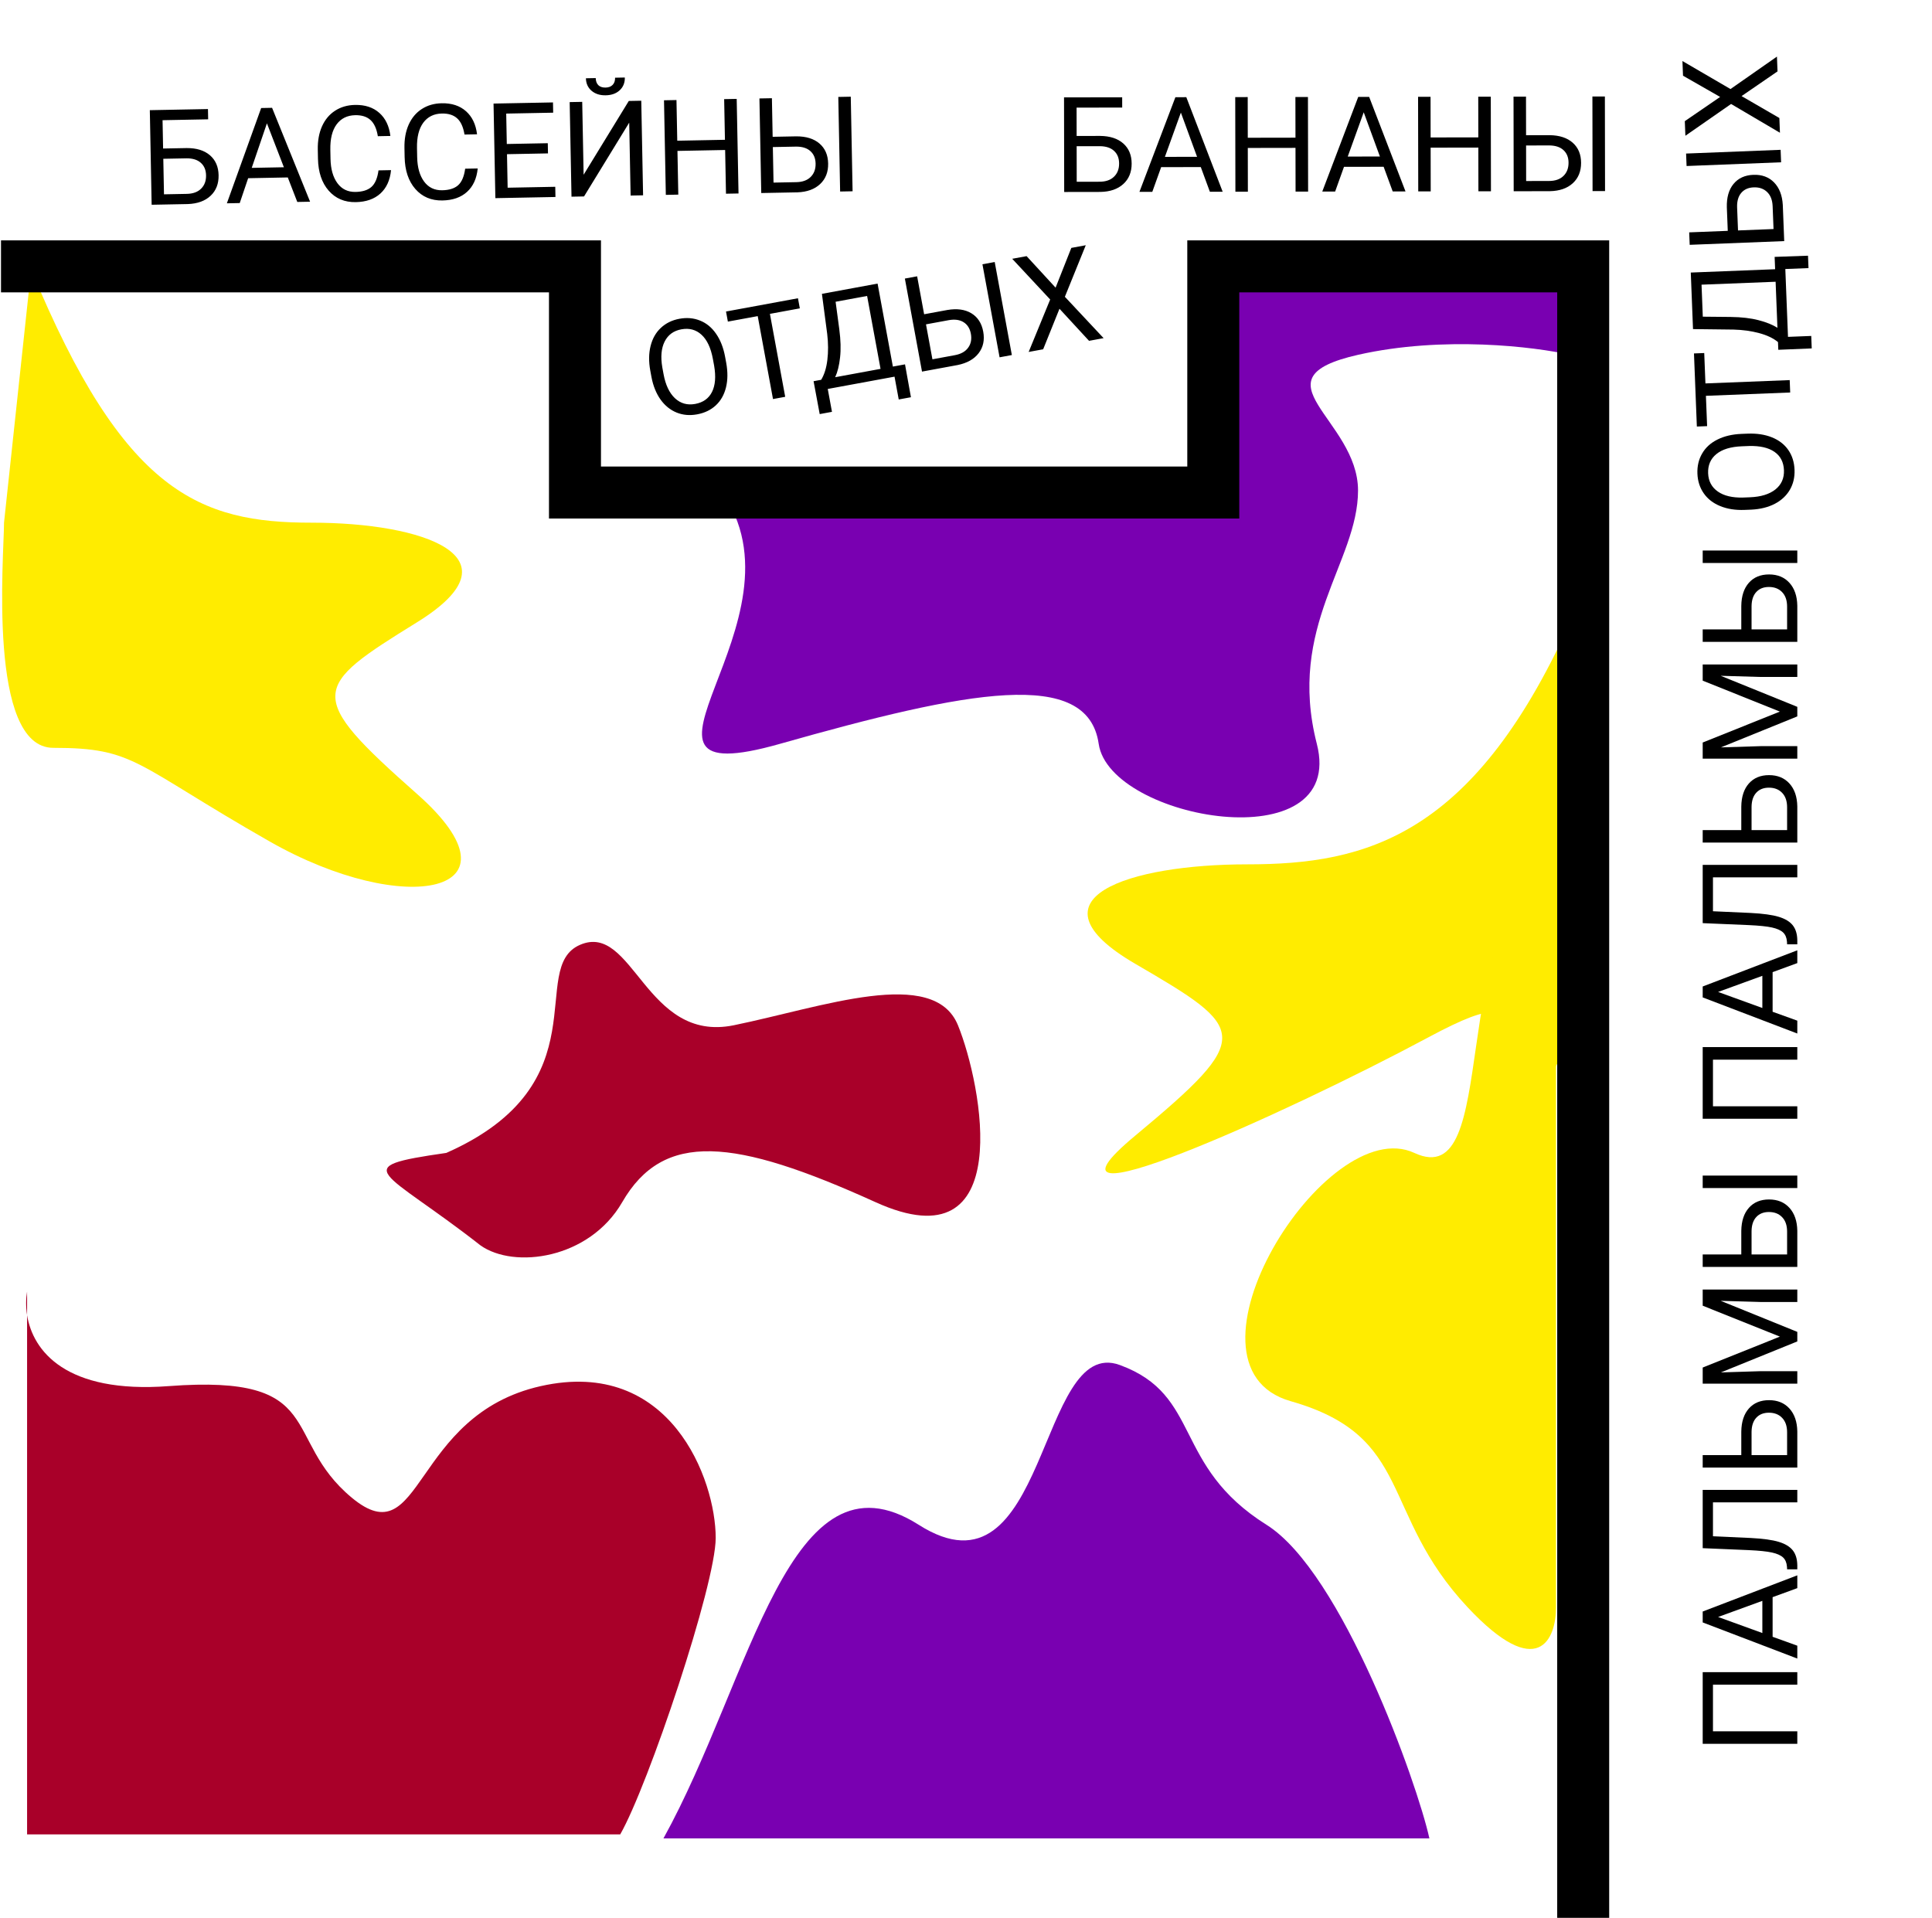
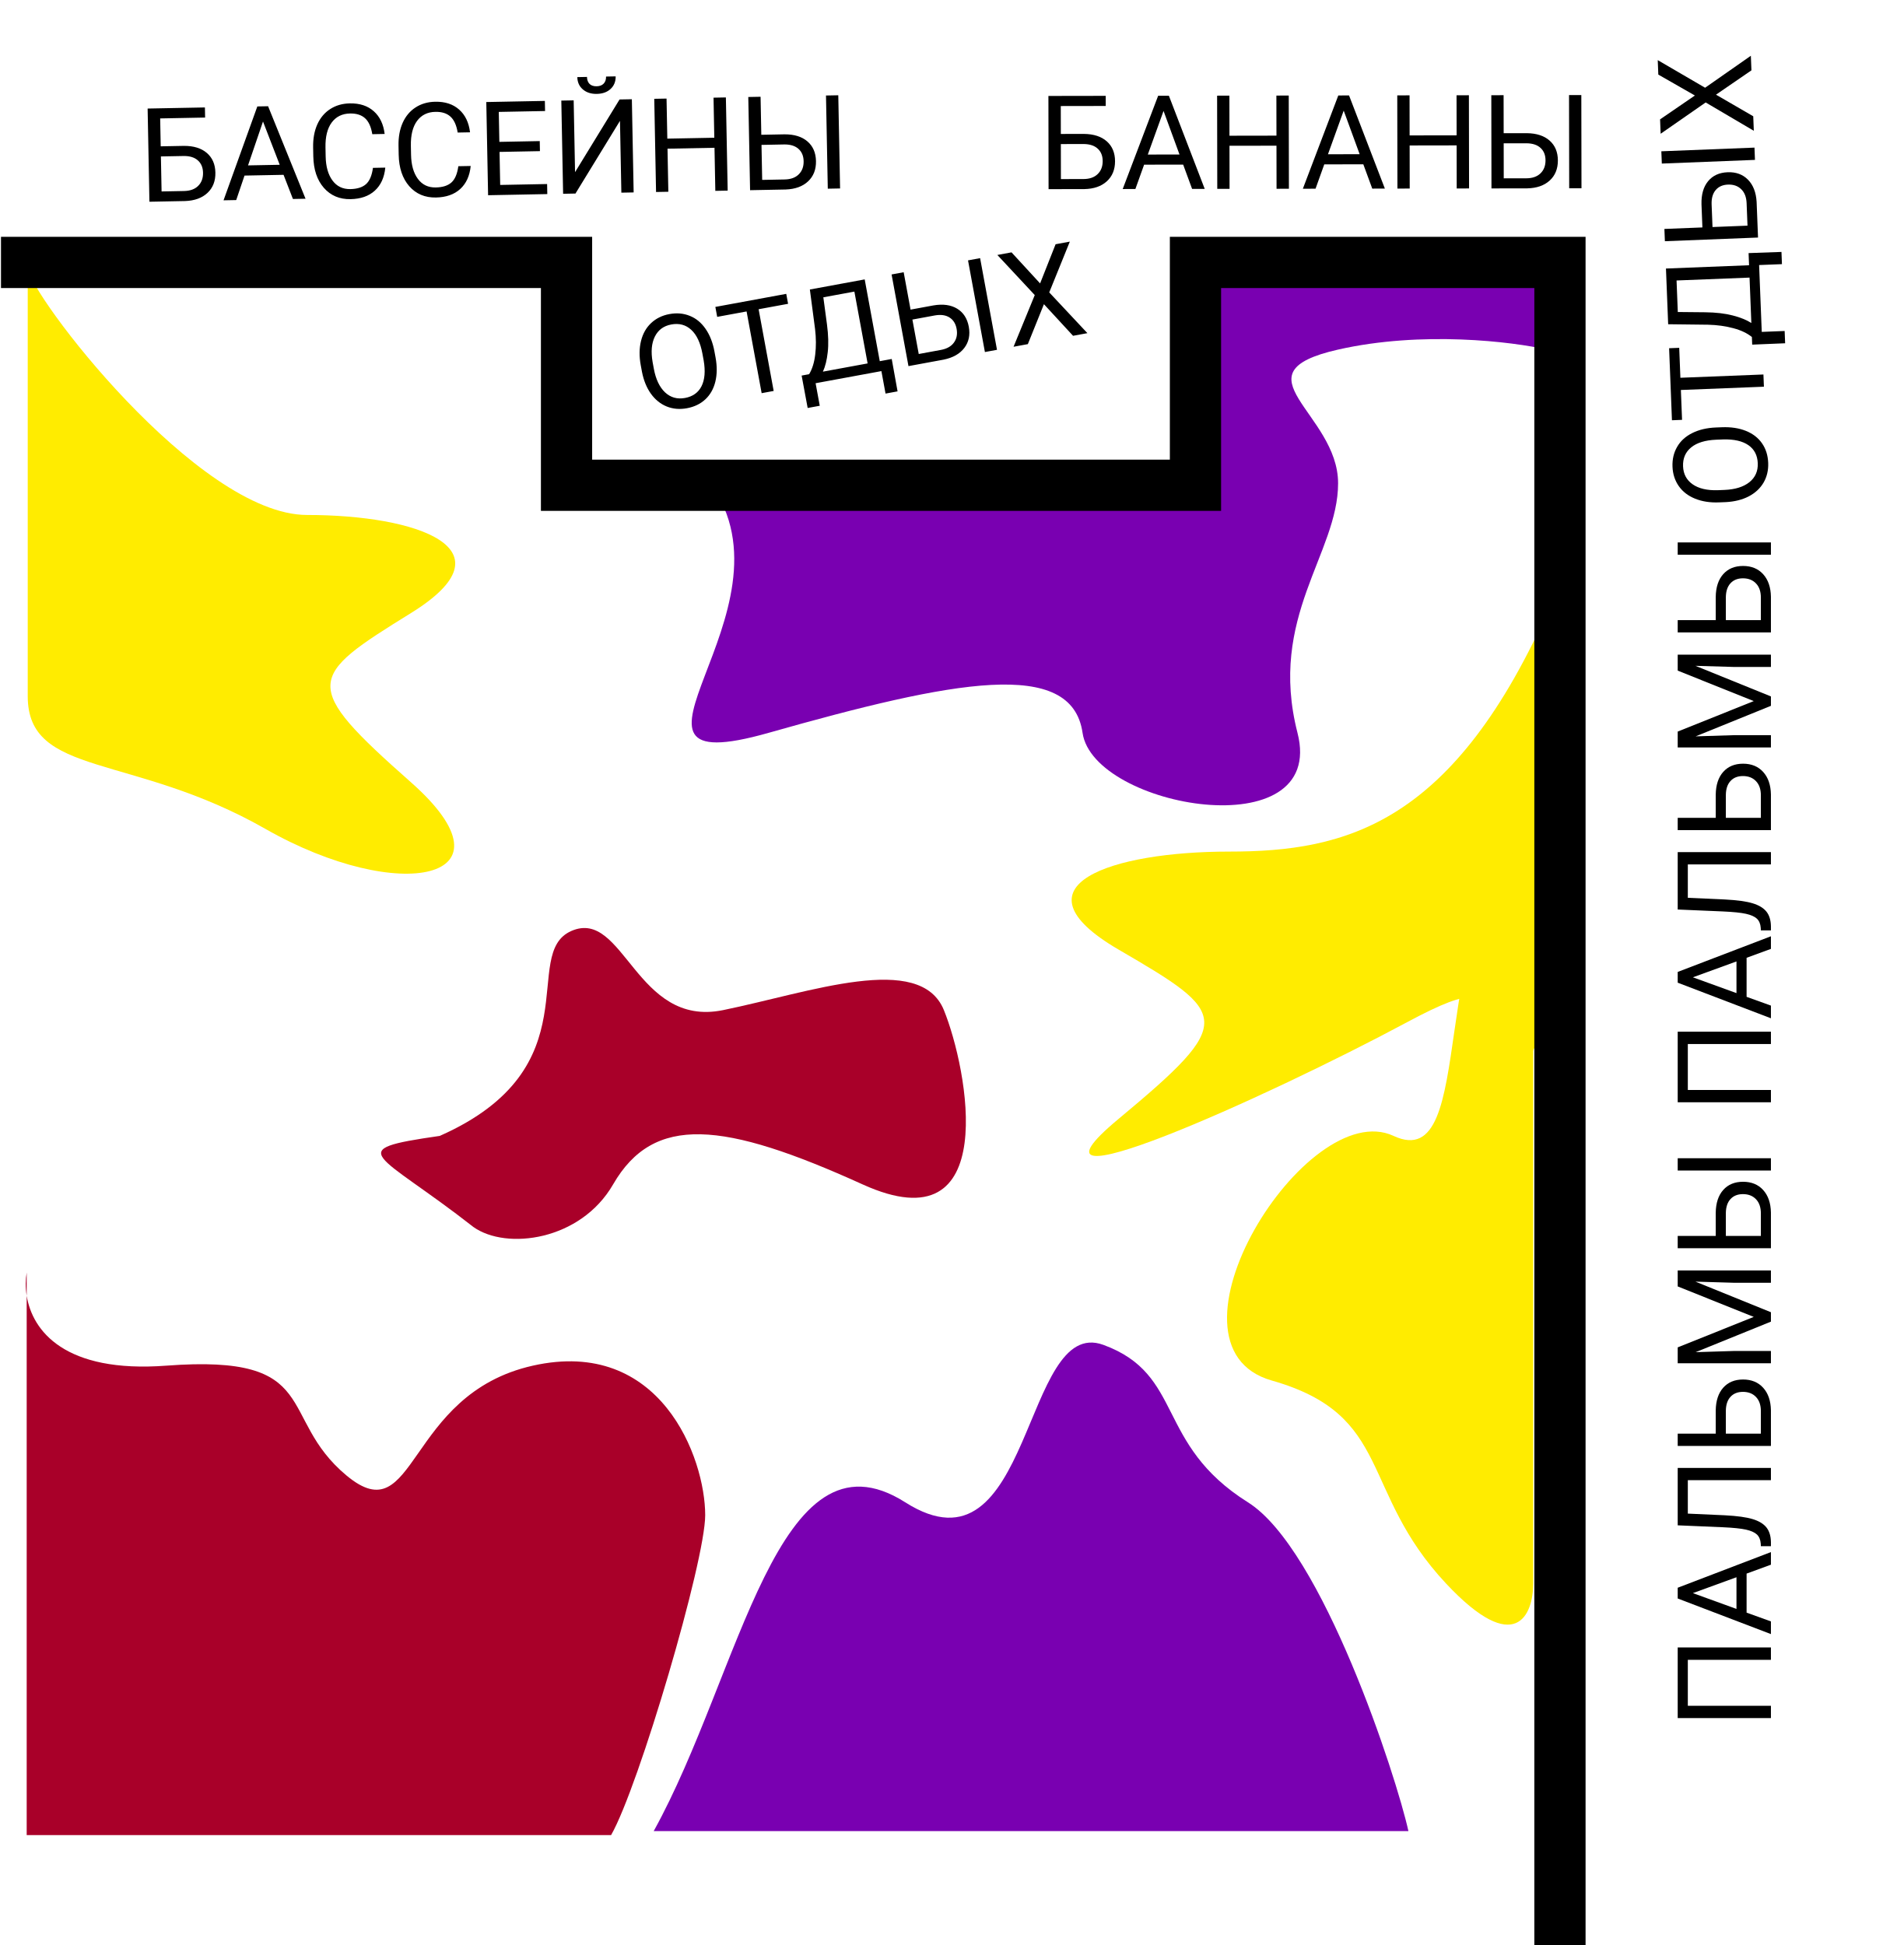
- <svg xmlns="http://www.w3.org/2000/svg" width="961" height="954" viewBox="0 0 961 954" fill="none">
+ <svg xmlns="http://www.w3.org/2000/svg" width="961" height="982" viewBox="0 0 961 982" fill="none">
  <path d="M620.466 429.953C679.426 429.953 734.136 416.458 783.004 305V429.953C783.004 446.446 791.822 541.91 756.977 541.91C713.421 541.91 782.208 477.515 710.5 516C638.792 554.485 505.201 614.383 564.692 564.901C624.184 515.42 620.466 511.921 564.692 479.434C508.919 446.946 561.505 429.953 620.466 429.953Z" fill="#FFEC00" />
-   <path d="M13.472 654.184C12.794 649.941 12.893 645.913 13.472 642.5V654.184C16.302 671.903 32.66 693.373 83.972 689.5C163.472 683.5 139.473 715.5 174.973 745C210.473 774.5 204.473 704 268.973 689.5C333.473 675 356 736 356 765C356 788.2 322.5 888 308.5 912.5H13.472V654.184Z" fill="#A90029" />
-   <path d="M457 758.5C392.5 717.5 374 835 330 914.5H711C705 887.166 667.6 782.099 630 758.5C583 729.001 598 694 557 679C516 664 521.5 799.5 457 758.5Z" fill="#7900B1" />
+   <path d="M13.472 654.184C12.794 649.941 12.893 645.913 13.472 642.5L13.472 654.184C16.302 671.903 32.66 693.373 83.972 689.5C163.472 683.5 139.473 715.5 174.973 745C210.473 774.5 204.473 704 268.973 689.5C333.473 675 356 736 356 765C356 788.2 322.5 902 308.5 926.5H13.472L13.472 654.184Z" fill="#A90029" />
+   <path d="M457 758.5C392.5 717.5 374 845 330 924.5H711C705 897.166 667.6 782.099 630 758.5C583 729.001 598 694 557 679C516 664 521.5 799.5 457 758.5Z" fill="#7900B1" />
  <path d="M703.5 573.5C747.5 594 718 462 774 421V799.5C774 815.167 765.2 837.1 730 799.5C685.999 752.5 703.5 714.5 642 697C580.5 679.5 659.5 553 703.5 573.5Z" fill="#FFEC00" />
  <path d="M388 370C294.5 396.5 405.5 308.5 358.5 244H608V126.5H781V176.5C763.5 172.5 717.9 166.9 675.5 176.5C622.5 188.5 675.5 208.5 675.5 244C675.5 279.5 640 311.5 655 370C670 428.5 552 408 546.5 370C541 332 481.5 343.5 388 370Z" fill="#7900B1" />
  <path d="M288.5 470C262 481.5 300 538.999 222 573.499C172.003 580.704 190.471 581.501 239 619.499C255.667 631.333 293.1 626.4 309.5 598C330 562.5 365 566 435.5 598C506 630 488.5 539.5 476.5 510C464.5 480.5 409 501 365 510C321 519 315 458.5 288.5 470Z" fill="#A90029" />
-   <path d="M155 260C99.5 260 61.5 245.5 15.5 134L2 260C2 276.5 -6.3 372 26.5 372C67.5 372 66.5 380 134 418.5C201.5 457 263.5 444.5 207.5 395C151.5 345.5 155 342 207.5 309.5C260 277 210.5 260 155 260Z" fill="#FFEC00" />
+   <path d="M14 135.153C13.998 135.1 13.998 135.049 14 135L14 135.153C14.351 147.925 99.728 260 155 260C210.5 260 260 277 207.5 309.5C155 342 151.5 345.5 207.5 395C263.5 444.5 201.5 457 134 418.5C66.5 380 14 392.5 14 351.5L14 254L14 135.153Z" fill="#FFEC00" />
  <path d="M103.542 59.354L80.858 59.79L81.129 73.879L92.827 73.654C97.74 73.624 101.598 74.81 104.403 77.213C107.208 79.616 108.651 82.928 108.732 87.151C108.814 91.395 107.49 94.803 104.76 97.377C102.029 99.951 98.263 101.327 93.461 101.506L75.43 101.853L74.523 54.804L103.443 54.248L103.542 59.354ZM81.228 78.984L81.569 96.659L92.91 96.441C95.991 96.382 98.366 95.518 100.037 93.848C101.729 92.177 102.548 89.963 102.495 87.206C102.444 84.556 101.574 82.483 99.886 80.985C98.219 79.487 95.867 78.746 92.828 78.761L81.228 78.984ZM143.148 88.267L123.437 88.646L119.247 101.01L112.849 101.133L129.908 53.739L135.336 53.635L154.242 100.337L147.876 100.46L143.148 88.267ZM125.213 83.504L141.208 83.197L132.77 61.346L125.213 83.504ZM194.507 84.629C194.022 89.616 192.254 93.497 189.204 96.271C186.176 99.023 182.098 100.448 176.971 100.547C171.413 100.654 166.915 98.747 163.478 94.826C160.062 90.905 158.29 85.605 158.161 78.927L158.074 74.403C157.989 70.03 158.691 66.17 160.178 62.823C161.686 59.475 163.856 56.89 166.687 55.069C169.518 53.226 172.818 52.268 176.588 52.195C181.586 52.099 185.62 53.422 188.69 56.165C191.759 58.886 193.589 62.708 194.18 67.632L187.943 67.752C187.332 64.014 186.106 61.322 184.264 59.677C182.444 58.031 179.918 57.239 176.686 57.301C172.723 57.377 169.638 58.902 167.433 61.875C165.249 64.848 164.209 69.038 164.313 74.445L164.401 79.001C164.499 84.107 165.644 88.147 167.835 91.122C170.026 94.097 173.038 95.547 176.873 95.474C180.32 95.407 182.944 94.581 184.745 92.995C186.567 91.386 187.743 88.638 188.271 84.749L194.507 84.629ZM237.613 83.8C237.128 88.787 235.36 92.668 232.31 95.442C229.282 98.194 225.204 99.619 220.077 99.718C214.519 99.825 210.021 97.918 206.584 93.997C203.168 90.076 201.396 84.776 201.267 78.098L201.18 73.574C201.095 69.201 201.797 65.341 203.284 61.994C204.792 58.646 206.962 56.062 209.793 54.24C212.624 52.397 215.924 51.439 219.694 51.367C224.692 51.27 228.726 52.594 231.796 55.336C234.865 58.057 236.695 61.879 237.286 66.803L231.049 66.923C230.438 63.185 229.212 60.493 227.37 58.848C225.55 57.202 223.024 56.41 219.792 56.472C215.829 56.548 212.744 58.073 210.539 61.046C208.355 64.019 207.315 68.209 207.419 73.616L207.507 78.172C207.605 83.278 208.75 87.318 210.941 90.293C213.132 93.268 216.144 94.718 219.979 94.645C223.426 94.578 226.05 93.752 227.851 92.166C229.673 90.558 230.848 87.809 231.377 83.92L237.613 83.8ZM272.574 76.307L252.184 76.699L252.506 93.373L276.192 92.917L276.289 97.99L246.4 98.565L245.492 51.517L275.059 50.949L275.158 56.054L251.795 56.503L252.087 71.626L272.476 71.234L272.574 76.307ZM312.769 50.223L318.973 50.104L319.88 97.152L313.676 97.272L312.977 61.016L290.507 97.717L284.271 97.837L283.364 50.789L289.6 50.669L290.299 86.924L312.769 50.223ZM310.798 38.559C310.849 41.166 309.995 43.284 308.238 44.912C306.502 46.519 304.19 47.35 301.304 47.405C298.417 47.461 296.064 46.709 294.246 45.149C292.427 43.589 291.493 41.517 291.443 38.932L296.322 38.838C296.351 40.346 296.783 41.523 297.618 42.369C298.453 43.193 299.657 43.59 301.229 43.56C302.737 43.531 303.903 43.088 304.727 42.232C305.573 41.375 305.981 40.182 305.951 38.653L310.798 38.559ZM367.348 96.239L361.112 96.359L360.693 74.612L336.975 75.069L337.394 96.815L331.19 96.935L330.283 49.887L336.487 49.767L336.877 69.995L360.595 69.539L360.205 49.311L366.441 49.191L367.348 96.239ZM384.325 68.049L396.022 67.824C400.935 67.794 404.794 68.98 407.599 71.383C410.404 73.786 411.847 77.099 411.928 81.321C412.01 85.565 410.686 88.973 407.955 91.547C405.225 94.121 401.459 95.497 396.656 95.676L378.658 96.022L377.751 48.974L383.955 48.855L384.325 68.049ZM384.423 73.154L384.764 90.829L396.106 90.611C399.187 90.552 401.562 89.688 403.232 88.018C404.924 86.347 405.744 84.133 405.69 81.376C405.639 78.726 404.77 76.653 403.081 75.155C401.415 73.657 399.062 72.916 396.024 72.931L384.423 73.154ZM424.09 95.148L417.886 95.268L416.979 48.219L423.183 48.1L424.09 95.148Z" fill="black" />
  <path d="M894 831.779V838.016H852.05V861.221H894V867.427H846.943V831.779H894ZM881.719 794.482V814.197L894 818.625V825.024L846.943 807.054V801.625L894 783.623V789.99L881.719 794.482ZM876.612 812.322V796.324L854.603 804.34L876.612 812.322ZM846.943 741.123H894V747.328H852.05V764.199L870.698 765.039C876.946 765.363 881.643 766.009 884.789 766.978C887.935 767.927 890.251 769.327 891.738 771.18C893.203 773.033 893.957 775.511 894 778.613V780.65H888.926L888.861 779.357C888.71 777.353 888.064 775.812 886.922 774.735C885.759 773.658 883.916 772.839 881.395 772.279C878.875 771.719 874.996 771.32 869.761 771.083L846.943 770.113V741.123ZM866.141 723.832V712.133C866.205 707.22 867.466 703.385 869.922 700.627C872.378 697.869 875.718 696.49 879.941 696.49C884.186 696.49 887.568 697.88 890.089 700.659C892.61 703.439 893.914 707.231 894 712.036V730.038H846.943V723.832H866.141ZM871.247 723.832H888.926V712.488C888.926 709.407 888.107 707.015 886.47 705.313C884.832 703.59 882.634 702.728 879.876 702.728C877.226 702.728 875.136 703.557 873.607 705.216C872.077 706.854 871.29 709.192 871.247 712.23V723.832ZM846.943 680.266L885.338 664.882L846.943 649.498V641.45H894V647.656H875.675L855.896 647.074L894 662.523V667.274L855.993 682.69L875.675 682.076H894V688.281H846.943V680.266ZM866.141 623.998V612.298C866.205 607.386 867.466 603.551 869.922 600.793C872.378 598.035 875.718 596.656 879.941 596.656C884.186 596.656 887.568 598.046 890.089 600.825C892.61 603.605 893.914 607.397 894 612.201V630.203H846.943V623.998H866.141ZM871.247 623.998H888.926V612.654C888.926 609.573 888.107 607.181 886.47 605.479C884.832 603.755 882.634 602.894 879.876 602.894C877.226 602.894 875.136 603.723 873.607 605.382C872.077 607.02 871.29 609.357 871.247 612.395V623.998ZM894 584.762V590.968H846.943V584.762H894ZM894 520.867L894 527.105H852.05L852.05 550.31H894V556.515H846.943L846.943 520.867H894ZM881.719 483.571V503.285L894 507.713V514.112L846.943 496.143V490.713L894 472.711V479.078L881.719 483.571ZM876.612 501.411V485.413L854.603 493.428L876.612 501.411ZM846.943 430.212H894V436.417H852.05V453.288L870.698 454.128C876.946 454.451 881.643 455.097 884.789 456.067C887.935 457.015 890.251 458.416 891.738 460.269C893.203 462.121 893.957 464.599 894 467.702V469.738H888.926L888.861 468.445C888.71 466.442 888.064 464.901 886.922 463.824C885.759 462.746 883.916 461.928 881.395 461.367C878.875 460.807 874.996 460.409 869.761 460.172L846.943 459.202V430.212ZM866.141 412.921V401.221C866.205 396.309 867.466 392.473 869.922 389.716C872.378 386.958 875.718 385.579 879.941 385.579C884.186 385.579 887.568 386.968 890.089 389.748C892.61 392.527 893.914 396.319 894 401.124V419.126H846.943V412.921H866.141ZM871.247 412.921H888.926V401.577C888.926 398.496 888.107 396.104 886.47 394.402C884.832 392.678 882.634 391.816 879.876 391.816C877.226 391.816 875.136 392.646 873.607 394.305C872.077 395.942 871.29 398.28 871.247 401.318V412.921ZM846.943 369.354L885.338 353.97L846.943 338.586V330.539H894V336.744H875.675L855.896 336.163L894 351.611V356.362L855.993 371.778L875.675 371.164H894V377.37H846.943V369.354ZM866.141 313.087V301.387C866.205 296.474 867.466 292.639 869.922 289.881C872.378 287.123 875.718 285.744 879.941 285.744C884.186 285.744 887.568 287.134 890.089 289.914C892.61 292.693 893.914 296.485 894 301.29V319.292H846.943V313.087H866.141ZM871.247 313.087H888.926V301.742C888.926 298.661 888.107 296.27 886.47 294.568C884.832 292.844 882.634 291.982 879.876 291.982C877.226 291.982 875.136 292.812 873.607 294.471C872.077 296.108 871.29 298.446 871.247 301.484V313.087ZM894 273.851V280.056H846.943V273.851H894Z" fill="black" />
  <path d="M558.196 53.502L535.508 53.54L535.532 67.631L547.231 67.612C552.144 67.668 555.981 68.922 558.744 71.374C561.506 73.826 562.89 77.163 562.898 81.386C562.905 85.631 561.521 89.016 558.746 91.541C555.971 94.067 552.181 95.377 547.376 95.471L529.342 95.501L529.261 48.444L558.187 48.396L558.196 53.502ZM535.541 72.738L535.571 90.416L546.915 90.397C549.996 90.392 552.386 89.57 554.086 87.929C555.807 86.289 556.665 84.09 556.66 81.332C556.655 78.682 555.822 76.593 554.161 75.066C552.52 73.539 550.181 72.757 547.143 72.719L535.541 72.738ZM597.288 83.106L577.574 83.139L573.167 95.428L566.768 95.439L584.657 48.352L590.086 48.343L608.169 95.37L601.802 95.38L597.288 83.106ZM579.439 78.03L595.437 78.003L587.384 56.007L579.439 78.03ZM650.669 95.299L644.431 95.309L644.394 73.558L620.671 73.598L620.709 95.349L614.503 95.359L614.423 48.302L620.628 48.292L620.663 68.524L644.385 68.484L644.35 48.252L650.588 48.242L650.669 95.299ZM688.235 82.955L668.52 82.988L664.113 95.276L657.714 95.287L675.603 48.2L681.032 48.191L699.115 95.218L692.748 95.229L688.235 82.955ZM670.386 77.878L686.384 77.852L678.331 55.856L670.386 77.878ZM741.615 95.147L735.377 95.158L735.34 73.407L711.618 73.447L711.655 95.197L705.45 95.208L705.369 48.151L711.574 48.141L711.609 68.372L735.331 68.333L735.296 48.101L741.534 48.091L741.615 95.147ZM759.084 67.259L770.784 67.24C775.696 67.296 779.534 68.55 782.296 71.002C785.058 73.454 786.443 76.791 786.45 81.014C786.457 85.258 785.073 88.644 782.298 91.169C779.523 93.695 775.733 95.004 770.928 95.099L752.927 95.129L752.846 48.072L759.051 48.062L759.084 67.259ZM759.093 72.366L759.123 90.044L770.467 90.025C773.548 90.02 775.939 89.197 777.638 87.557C779.359 85.917 780.217 83.718 780.212 80.96C780.208 78.309 779.374 76.221 777.713 74.694C776.073 73.167 773.733 72.384 770.695 72.346L759.093 72.366ZM798.367 95.053L792.162 95.063L792.081 48.007L798.287 47.996L798.367 95.053Z" fill="black" />
  <path d="M361.216 180.411C362.051 184.946 362.018 189.049 361.117 192.72C360.213 196.37 358.526 199.343 356.056 201.638C353.587 203.934 350.488 205.425 346.759 206.112C343.114 206.783 339.719 206.489 336.573 205.228C333.423 203.946 330.759 201.797 328.582 198.78C326.422 195.738 324.919 192.039 324.073 187.682L323.458 184.344C322.638 179.895 322.687 175.821 323.605 172.125C324.524 168.428 326.226 165.42 328.712 163.1C331.216 160.754 334.29 159.246 337.935 158.574C341.643 157.891 345.072 158.19 348.222 159.472C351.389 160.729 354.05 162.923 356.204 166.053C358.355 169.162 359.846 172.974 360.677 177.487L361.216 180.411ZM354.595 178.542C353.583 173.054 351.707 169.051 348.964 166.533C346.218 163.993 342.863 163.089 338.901 163.819C335.045 164.529 332.275 166.562 330.593 169.917C328.928 173.247 328.544 177.525 329.441 182.749L330.067 186.15C331.047 191.469 332.931 195.449 335.718 198.09C338.522 200.706 341.884 201.653 345.804 200.931C349.746 200.205 352.533 198.212 354.168 194.954C355.798 191.674 356.151 187.347 355.227 181.975L354.595 178.542ZM397.842 153.387L382.967 156.127L390.568 197.383L384.497 198.502L376.896 157.246L362.053 159.98L361.127 154.959L396.917 148.365L397.842 153.387ZM453.112 197.593L447.041 198.711L444.951 187.364L411.736 193.483L413.832 204.862L407.73 205.986L404.682 189.623L408.465 188.927C410.043 186.314 411.067 183.014 411.537 179.027C412.025 175.016 412.002 170.726 411.467 166.158L408.836 146.169L436.52 141.068L444.127 182.356L450.166 181.244L453.112 197.593ZM415.425 187.644L437.992 183.486L431.311 147.221L415.641 150.107L417.48 163.834C418.184 169.203 418.31 173.869 417.857 177.83C417.425 181.788 416.614 185.059 415.425 187.644ZM459.673 156.324L471.179 154.204C476.022 153.377 480.022 153.922 483.179 155.838C486.336 157.754 488.298 160.788 489.063 164.941C489.832 169.116 489.078 172.694 486.801 175.677C484.525 178.66 481.031 180.629 476.322 181.584L458.618 184.846L450.092 138.568L456.194 137.444L459.673 156.324ZM460.598 161.345L463.801 178.731L474.957 176.676C477.988 176.118 480.191 174.879 481.568 172.96C482.967 171.038 483.416 168.72 482.917 166.008C482.436 163.402 481.242 161.497 479.333 160.293C477.446 159.085 475.004 158.735 472.009 159.243L460.598 161.345ZM503.307 176.613L497.204 177.737L488.678 131.459L494.78 130.335L503.307 176.613ZM525.065 143.093L532.89 123.313L540.073 121.99L529.68 147.632L548.949 168.204L541.702 169.539L526.997 153.582L518.881 173.743L511.666 175.072L522.37 148.979L503.489 128.73L510.641 127.412L525.065 143.093Z" fill="black" />
  <path d="M869.243 215.712C873.85 215.53 877.907 216.146 881.413 217.561C884.897 218.976 887.6 221.068 889.52 223.839C891.441 226.61 892.476 229.889 892.625 233.679C892.771 237.382 891.996 240.701 890.301 243.635C888.584 246.571 886.077 248.902 882.782 250.627C879.464 252.332 875.588 253.294 871.154 253.512L867.764 253.645C863.242 253.824 859.218 253.195 855.689 251.76C852.161 250.326 849.426 248.212 847.483 245.421C845.517 242.609 844.462 239.352 844.316 235.649C844.167 231.881 844.951 228.529 846.668 225.594C848.363 222.638 850.913 220.316 854.318 218.629C857.702 216.943 861.686 216.01 866.272 215.829L869.243 215.712ZM866.451 222C860.875 222.22 856.645 223.508 853.762 225.864C850.858 228.221 849.485 231.413 849.644 235.439C849.799 239.357 851.417 242.387 854.499 244.53C857.558 246.652 861.737 247.641 867.036 247.496L870.491 247.36C875.895 247.147 880.103 245.849 883.114 243.466C886.102 241.062 887.518 237.869 887.361 233.886C887.203 229.882 885.628 226.839 882.635 224.757C879.62 222.677 875.388 221.712 869.938 221.862L866.451 222ZM847.705 175.613L848.301 190.727L890.219 189.074L890.462 195.242L848.544 196.895L849.139 211.976L844.037 212.178L842.603 175.814L847.705 175.613ZM899.325 127.195L899.569 133.363L888.04 133.818L889.371 167.566L900.932 167.11L901.176 173.31L884.546 173.998L884.395 170.155C882.033 168.222 878.912 166.738 875.033 165.705C871.132 164.652 866.883 164.065 862.285 163.944L842.125 163.704L841.015 135.576L882.966 133.921L882.724 127.785L899.325 127.195ZM884.116 163.083L883.211 140.154L846.364 141.607L846.992 157.528L860.84 157.661C866.255 157.728 870.891 158.268 874.748 159.28C878.603 160.271 881.726 161.538 884.116 163.083ZM859.41 114.829L858.949 103.139C858.82 98.228 859.928 94.346 862.274 91.493C864.619 88.64 867.902 87.131 872.122 86.965C876.363 86.797 879.798 88.052 882.426 90.731C885.055 93.408 886.507 97.146 886.782 101.944L887.492 119.932L840.472 121.786L840.227 115.586L859.41 114.829ZM864.512 114.628L882.177 113.931L881.73 102.596C881.609 99.517 880.696 97.16 878.993 95.523C877.289 93.866 875.059 93.091 872.303 93.2C869.655 93.304 867.599 94.216 866.136 95.934C864.672 97.63 863.978 99.997 864.055 103.034L864.512 114.628ZM885.701 74.526L885.945 80.727L838.925 82.581L838.681 76.381L885.701 74.526ZM855.618 48.22L837.153 37.66L836.866 30.361L860.768 44.297L883.872 28.152L884.162 35.515L866.275 47.8L885.077 58.702L885.366 66.033L861.061 51.725L838.332 67.532L838.045 60.266L855.618 48.22Z" fill="black" />
-   <path d="M0.5 132.5H286V245H603.5V132.5H787.5V954" stroke="black" stroke-width="25.86" />
+   <path d="M0.5 132.5H286V245H603.5V132.5H787.5V982" stroke="black" stroke-width="25.86" />
</svg>
